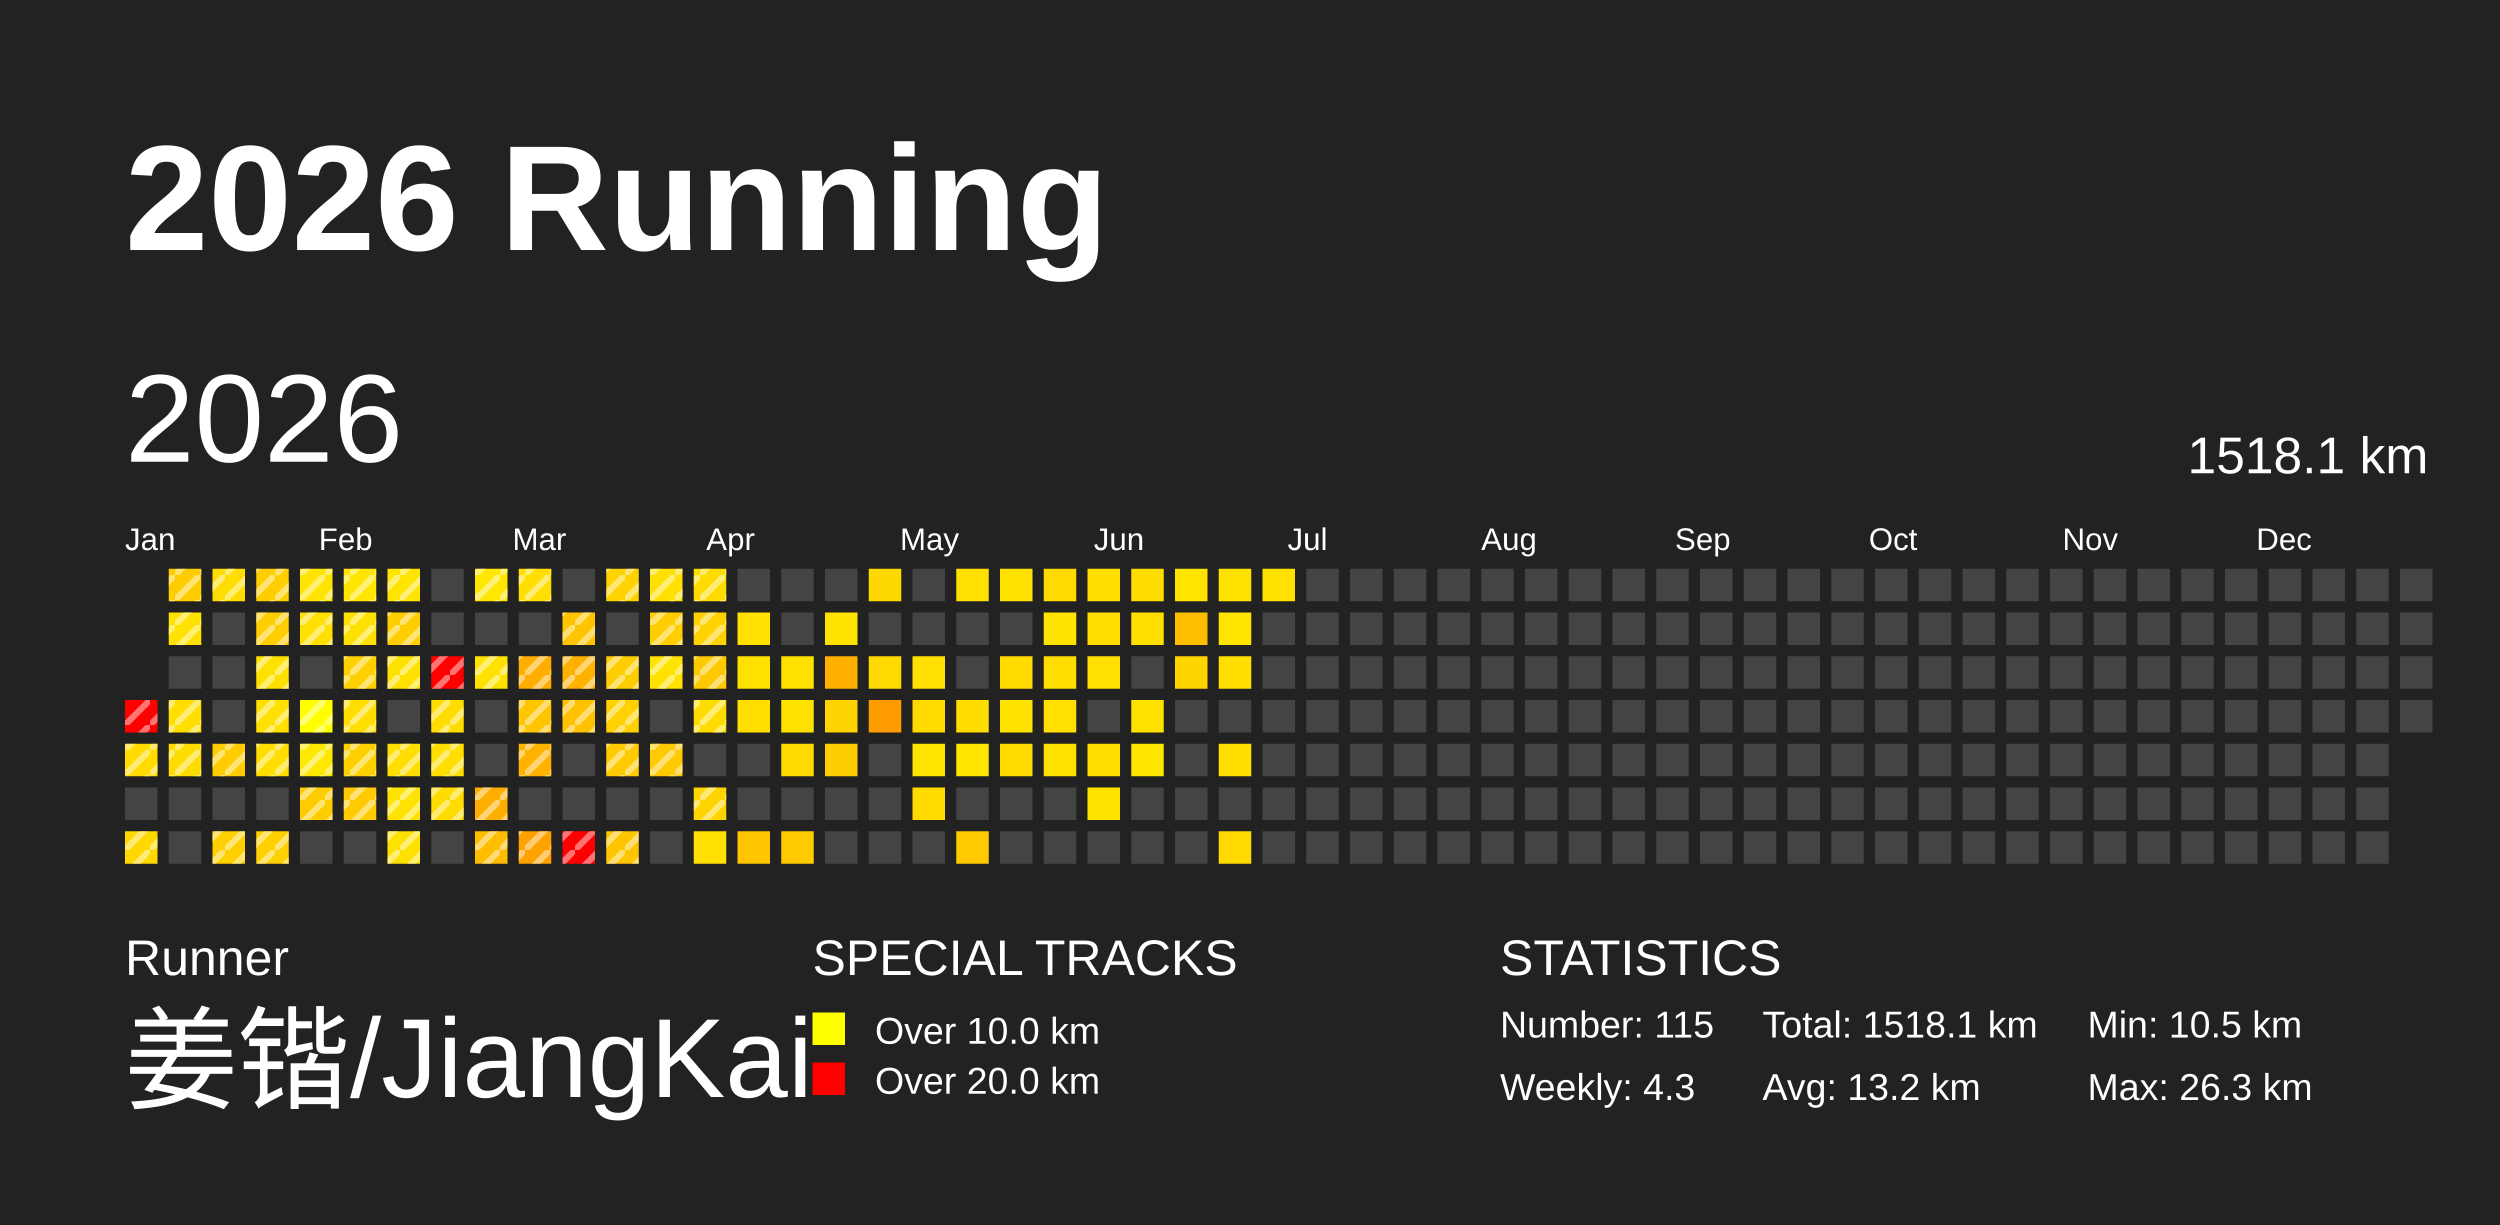
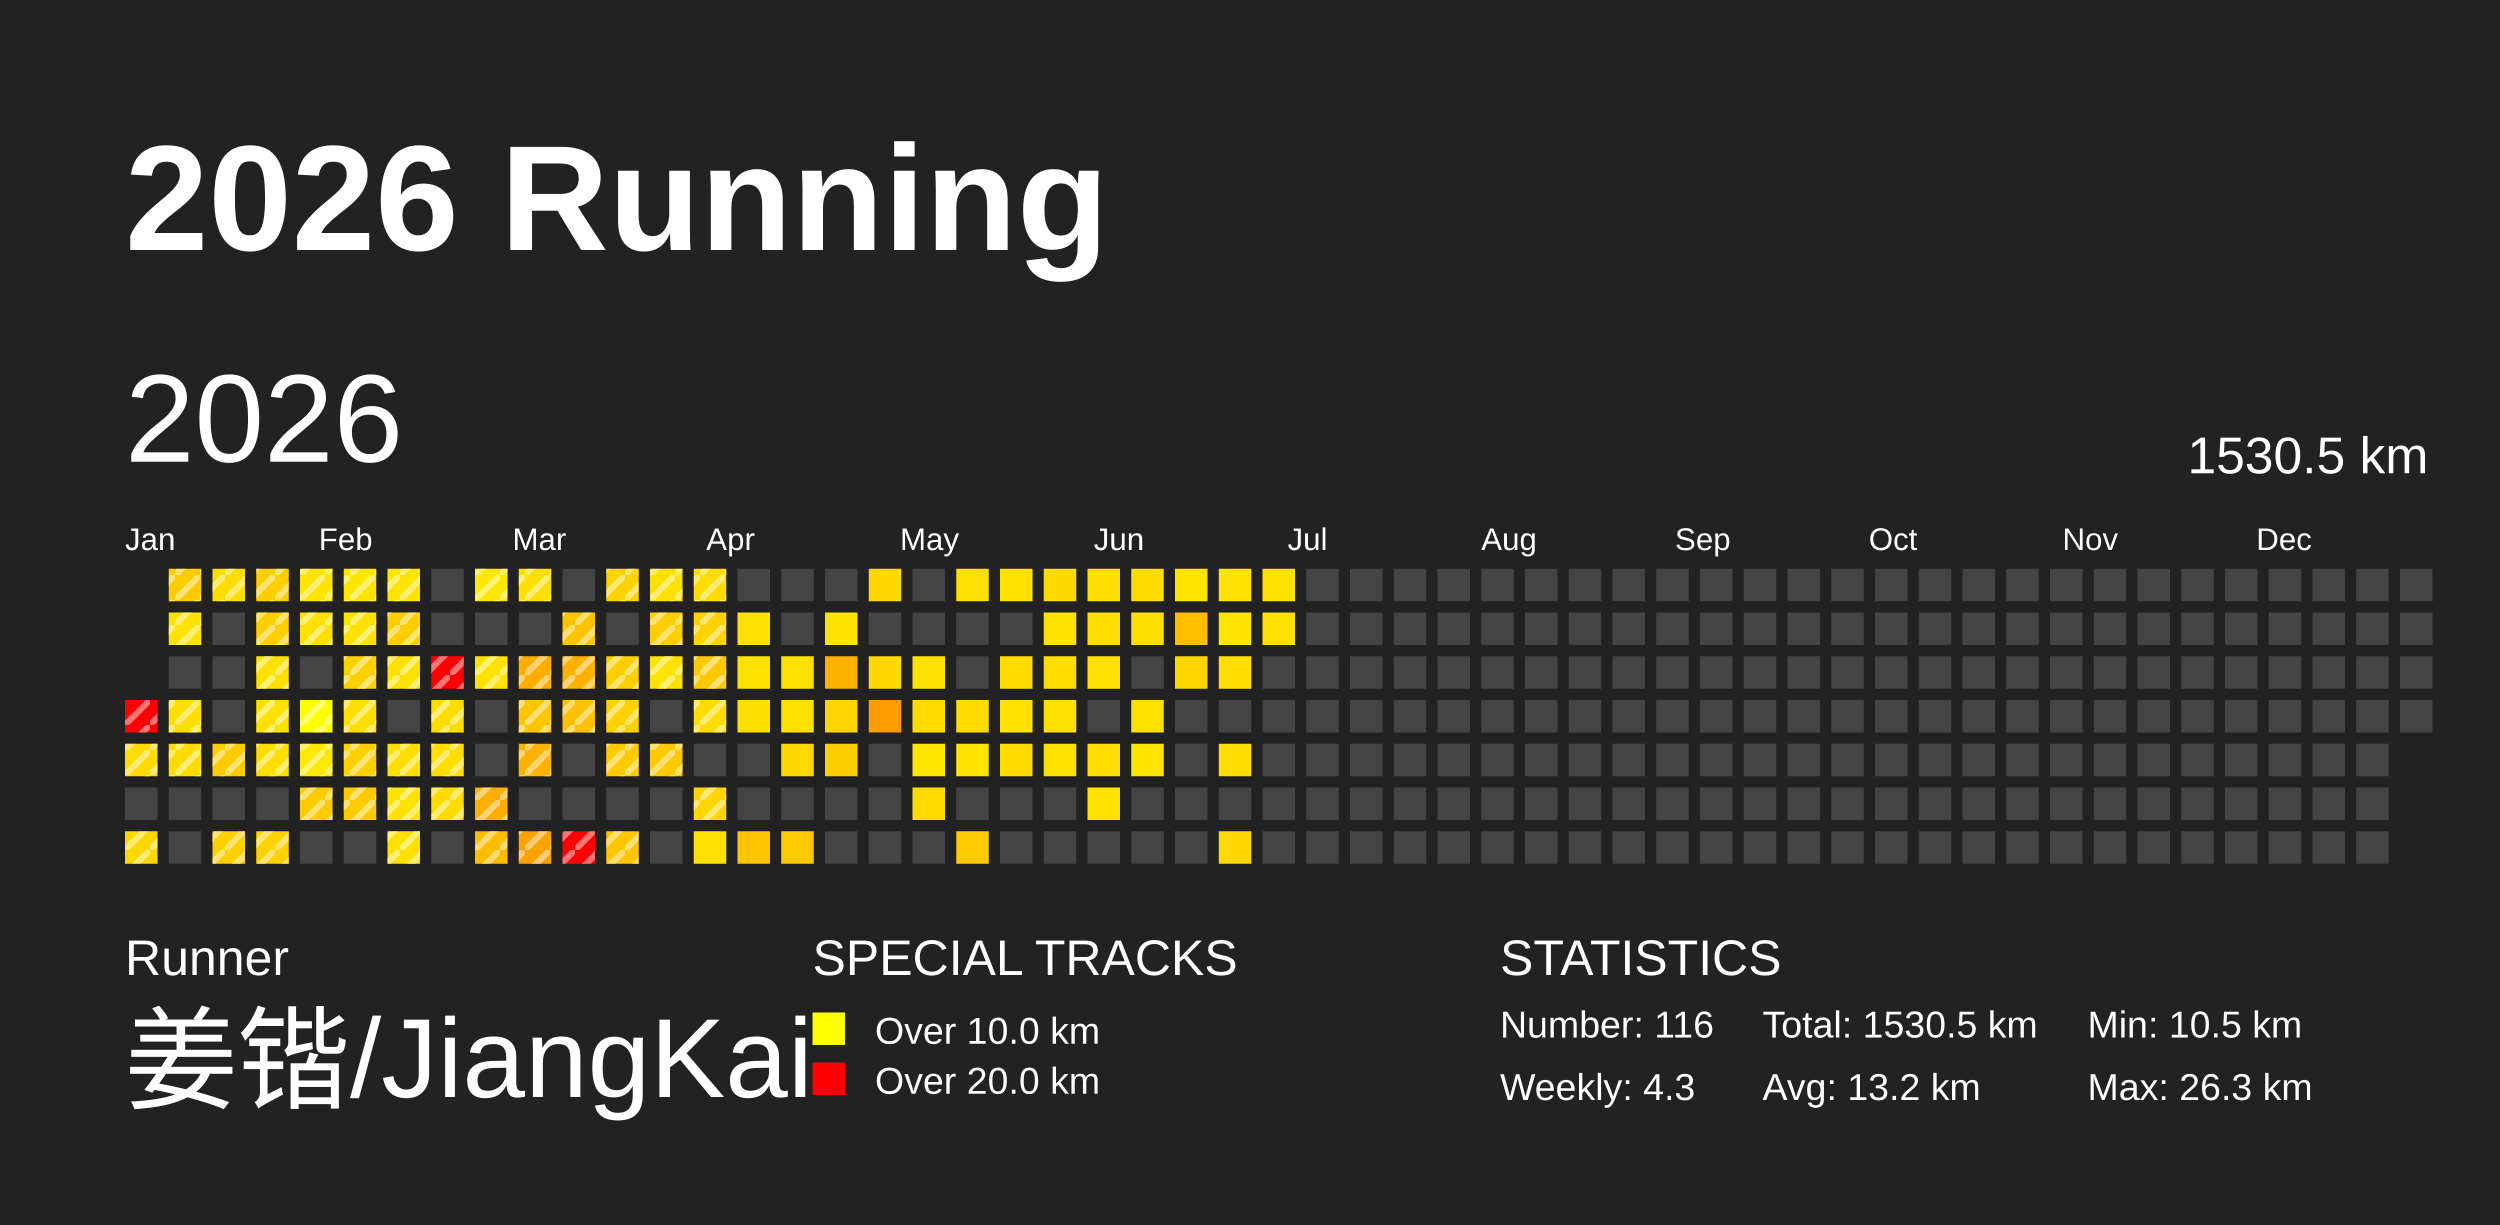
<svg xmlns="http://www.w3.org/2000/svg" baseProfile="full" height="98mm" version="1.1" viewBox="0,0,200,98" width="200mm">
  <defs>
    <pattern height="2" id="indoor-stripe" patternUnits="userSpaceOnUse" width="2">
      <line stroke="white" stroke-opacity="0.45" stroke-width="0.5" x1="0" x2="2" y1="2" y2="0" />
    </pattern>
  </defs>
  <rect fill="#222222" height="98" width="200" x="0" y="0" />
  <text fill="#FFFFFF" style="font-size:12px; font-family:Arial; font-weight:bold;" x="10" y="20">2026 Running</text>
  <text fill="#FFFFFF" style="font-size:4px; font-family:Arial" x="10" y="78">Runner</text>
  <text fill="#FFFFFF" style="font-size:9px; font-family:Arial" x="10" y="88">姜锴/JiangKai</text>
  <text fill="#FFFFFF" style="font-size:4px; font-family:Arial" x="65" y="78">SPECIAL TRACKS</text>
  <rect fill="yellow" height="2.6" width="2.6" x="65" y="81" />
  <text fill="#FFFFFF" style="font-size:3px; font-family:Arial" x="70" y="83.5">Over 10.0 km</text>
  <rect fill="red" height="2.6" width="2.6" x="65" y="85" />
  <text fill="#FFFFFF" style="font-size:3px; font-family:Arial" x="70" y="87.5">Over 20.0 km</text>
  <text fill="#FFFFFF" style="font-size:4px; font-family:Arial" x="120" y="78">STATISTICS</text>
-   <text fill="#FFFFFF" style="font-size:3px; font-family:Arial" x="120" y="83">Number: 115</text>
+   <text fill="#FFFFFF" style="font-size:3px; font-family:Arial" x="120" y="83">Number: 116</text>
  <text fill="#FFFFFF" style="font-size:3px; font-family:Arial" x="120" y="88">Weekly: 4.3</text>
-   <text fill="#FFFFFF" style="font-size:3px; font-family:Arial" x="141" y="83">Total: 1518.1 km</text>
+   <text fill="#FFFFFF" style="font-size:3px; font-family:Arial" x="141" y="83">Total: 1530.5 km</text>
  <text fill="#FFFFFF" style="font-size:3px; font-family:Arial" x="141" y="88">Avg: 13.2 km</text>
  <text fill="#FFFFFF" style="font-size:3px; font-family:Arial" x="167" y="83">Min: 10.5 km</text>
  <text fill="#FFFFFF" style="font-size:3px; font-family:Arial" x="167" y="88">Max: 26.3 km</text>
  <text dominant-baseline="hanging" fill="#FFFFFF" style="font-size:10.0px; font-family:Arial;" x="10" y="30">2026</text>
-   <text dominant-baseline="hanging" fill="#FFFFFF" style="font-size:4.125px; font-family:Arial;" x="175" y="35">1518.1 km</text>
+   <text dominant-baseline="hanging" fill="#FFFFFF" style="font-size:4.125px; font-family:Arial;" x="175" y="35">1530.5 km</text>
  <text fill="#FFFFFF" style="font-size:2.5px; font-family:Arial" x="10.0" y="44">Jan</text>
  <text fill="#FFFFFF" style="font-size:2.5px; font-family:Arial" x="25.5" y="44">Feb</text>
  <text fill="#FFFFFF" style="font-size:2.5px; font-family:Arial" x="41.0" y="44">Mar</text>
  <text fill="#FFFFFF" style="font-size:2.5px; font-family:Arial" x="56.5" y="44">Apr</text>
  <text fill="#FFFFFF" style="font-size:2.5px; font-family:Arial" x="72.0" y="44">May</text>
  <text fill="#FFFFFF" style="font-size:2.5px; font-family:Arial" x="87.5" y="44">Jun</text>
  <text fill="#FFFFFF" style="font-size:2.5px; font-family:Arial" x="103.0" y="44">Jul</text>
  <text fill="#FFFFFF" style="font-size:2.5px; font-family:Arial" x="118.5" y="44">Aug</text>
  <text fill="#FFFFFF" style="font-size:2.5px; font-family:Arial" x="134.0" y="44">Sep</text>
  <text fill="#FFFFFF" style="font-size:2.5px; font-family:Arial" x="149.5" y="44">Oct</text>
  <text fill="#FFFFFF" style="font-size:2.5px; font-family:Arial" x="165.0" y="44">Nov</text>
  <text fill="#FFFFFF" style="font-size:2.5px; font-family:Arial" x="180.5" y="44">Dec</text>
  <rect fill="red" height="2.6" width="2.6" x="10.0" y="56.0" />
  <rect fill="url(#indoor-stripe)" height="2.6" style="pointer-events: none;" width="2.6" x="10.0" y="56.0" />
  <rect fill="#ffdb00" height="2.6" width="2.6" x="10.0" y="59.5" />
  <rect fill="url(#indoor-stripe)" height="2.6" style="pointer-events: none;" width="2.6" x="10.0" y="59.5" />
  <rect fill="#444444" height="2.6" width="2.6" x="10.0" y="63.0" />
  <rect fill="#ffd800" height="2.6" width="2.6" x="10.0" y="66.5" />
  <rect fill="url(#indoor-stripe)" height="2.6" style="pointer-events: none;" width="2.6" x="10.0" y="66.5" />
  <rect fill="#ffcc00" height="2.6" width="2.6" x="13.5" y="45.5" />
  <rect fill="url(#indoor-stripe)" height="2.6" style="pointer-events: none;" width="2.6" x="13.5" y="45.5" />
  <rect fill="#ffe200" height="2.6" width="2.6" x="13.5" y="49.0" />
  <rect fill="url(#indoor-stripe)" height="2.6" style="pointer-events: none;" width="2.6" x="13.5" y="49.0" />
  <rect fill="#444444" height="2.6" width="2.6" x="13.5" y="52.5" />
  <rect fill="#ffde00" height="2.6" width="2.6" x="13.5" y="56.0" />
  <rect fill="url(#indoor-stripe)" height="2.6" style="pointer-events: none;" width="2.6" x="13.5" y="56.0" />
  <rect fill="#ffdc00" height="2.6" width="2.6" x="13.5" y="59.5" />
  <rect fill="url(#indoor-stripe)" height="2.6" style="pointer-events: none;" width="2.6" x="13.5" y="59.5" />
  <rect fill="#444444" height="2.6" width="2.6" x="13.5" y="63.0" />
  <rect fill="#444444" height="2.6" width="2.6" x="13.5" y="66.5" />
  <rect fill="#ffdd00" height="2.6" width="2.6" x="17.0" y="45.5" />
  <rect fill="url(#indoor-stripe)" height="2.6" style="pointer-events: none;" width="2.6" x="17.0" y="45.5" />
  <rect fill="#444444" height="2.6" width="2.6" x="17.0" y="49.0" />
  <rect fill="#444444" height="2.6" width="2.6" x="17.0" y="52.5" />
  <rect fill="#444444" height="2.6" width="2.6" x="17.0" y="56.0" />
  <rect fill="#ffcc00" height="2.6" width="2.6" x="17.0" y="59.5" />
  <rect fill="url(#indoor-stripe)" height="2.6" style="pointer-events: none;" width="2.6" x="17.0" y="59.5" />
  <rect fill="#444444" height="2.6" width="2.6" x="17.0" y="63.0" />
  <rect fill="#ffcf00" height="2.6" width="2.6" x="17.0" y="66.5" />
  <rect fill="url(#indoor-stripe)" height="2.6" style="pointer-events: none;" width="2.6" x="17.0" y="66.5" />
  <rect fill="#ffce00" height="2.6" width="2.6" x="20.5" y="45.5" />
  <rect fill="url(#indoor-stripe)" height="2.6" style="pointer-events: none;" width="2.6" x="20.5" y="45.5" />
  <rect fill="#ffce00" height="2.6" width="2.6" x="20.5" y="49.0" />
  <rect fill="url(#indoor-stripe)" height="2.6" style="pointer-events: none;" width="2.6" x="20.5" y="49.0" />
  <rect fill="#ffe100" height="2.6" width="2.6" x="20.5" y="52.5" />
  <rect fill="url(#indoor-stripe)" height="2.6" style="pointer-events: none;" width="2.6" x="20.5" y="52.5" />
  <rect fill="#ffe000" height="2.6" width="2.6" x="20.5" y="56.0" />
  <rect fill="url(#indoor-stripe)" height="2.6" style="pointer-events: none;" width="2.6" x="20.5" y="56.0" />
  <rect fill="#ffde00" height="2.6" width="2.6" x="20.5" y="59.5" />
  <rect fill="url(#indoor-stripe)" height="2.6" style="pointer-events: none;" width="2.6" x="20.5" y="59.5" />
  <rect fill="#444444" height="2.6" width="2.6" x="20.5" y="63.0" />
  <rect fill="#ffd100" height="2.6" width="2.6" x="20.5" y="66.5" />
  <rect fill="url(#indoor-stripe)" height="2.6" style="pointer-events: none;" width="2.6" x="20.5" y="66.5" />
  <rect fill="#ffe400" height="2.6" width="2.6" x="24.0" y="45.5" />
  <rect fill="url(#indoor-stripe)" height="2.6" style="pointer-events: none;" width="2.6" x="24.0" y="45.5" />
  <rect fill="#ffe000" height="2.6" width="2.6" x="24.0" y="49.0" />
  <rect fill="url(#indoor-stripe)" height="2.6" style="pointer-events: none;" width="2.6" x="24.0" y="49.0" />
  <rect fill="#444444" height="2.6" width="2.6" x="24.0" y="52.5" />
  <rect fill="#ffff00" height="2.6" width="2.6" x="24.0" y="56.0" />
  <rect fill="url(#indoor-stripe)" height="2.6" style="pointer-events: none;" width="2.6" x="24.0" y="56.0" />
  <rect fill="#ffe800" height="2.6" width="2.6" x="24.0" y="59.5" />
  <rect fill="url(#indoor-stripe)" height="2.6" style="pointer-events: none;" width="2.6" x="24.0" y="59.5" />
  <rect fill="#ffcc00" height="2.6" width="2.6" x="24.0" y="63.0" />
  <rect fill="url(#indoor-stripe)" height="2.6" style="pointer-events: none;" width="2.6" x="24.0" y="63.0" />
  <rect fill="#444444" height="2.6" width="2.6" x="24.0" y="66.5" />
  <rect fill="#ffe500" height="2.6" width="2.6" x="27.5" y="45.5" />
  <rect fill="url(#indoor-stripe)" height="2.6" style="pointer-events: none;" width="2.6" x="27.5" y="45.5" />
  <rect fill="#ffe100" height="2.6" width="2.6" x="27.5" y="49.0" />
  <rect fill="url(#indoor-stripe)" height="2.6" style="pointer-events: none;" width="2.6" x="27.5" y="49.0" />
  <rect fill="#ffd000" height="2.6" width="2.6" x="27.5" y="52.5" />
  <rect fill="url(#indoor-stripe)" height="2.6" style="pointer-events: none;" width="2.6" x="27.5" y="52.5" />
  <rect fill="#ffde00" height="2.6" width="2.6" x="27.5" y="56.0" />
  <rect fill="url(#indoor-stripe)" height="2.6" style="pointer-events: none;" width="2.6" x="27.5" y="56.0" />
  <rect fill="#ffd000" height="2.6" width="2.6" x="27.5" y="59.5" />
  <rect fill="url(#indoor-stripe)" height="2.6" style="pointer-events: none;" width="2.6" x="27.5" y="59.5" />
  <rect fill="#ffcb00" height="2.6" width="2.6" x="27.5" y="63.0" />
  <rect fill="url(#indoor-stripe)" height="2.6" style="pointer-events: none;" width="2.6" x="27.5" y="63.0" />
  <rect fill="#444444" height="2.6" width="2.6" x="27.5" y="66.5" />
  <rect fill="#ffe400" height="2.6" width="2.6" x="31.0" y="45.5" />
  <rect fill="url(#indoor-stripe)" height="2.6" style="pointer-events: none;" width="2.6" x="31.0" y="45.5" />
  <rect fill="#ffce00" height="2.6" width="2.6" x="31.0" y="49.0" />
  <rect fill="url(#indoor-stripe)" height="2.6" style="pointer-events: none;" width="2.6" x="31.0" y="49.0" />
  <rect fill="#ffe100" height="2.6" width="2.6" x="31.0" y="52.5" />
  <rect fill="url(#indoor-stripe)" height="2.6" style="pointer-events: none;" width="2.6" x="31.0" y="52.5" />
  <rect fill="#444444" height="2.6" width="2.6" x="31.0" y="56.0" />
  <rect fill="#ffde00" height="2.6" width="2.6" x="31.0" y="59.5" />
  <rect fill="url(#indoor-stripe)" height="2.6" style="pointer-events: none;" width="2.6" x="31.0" y="59.5" />
  <rect fill="#ffe300" height="2.6" width="2.6" x="31.0" y="63.0" />
  <rect fill="url(#indoor-stripe)" height="2.6" style="pointer-events: none;" width="2.6" x="31.0" y="63.0" />
  <rect fill="#ffe100" height="2.6" width="2.6" x="31.0" y="66.5" />
  <rect fill="url(#indoor-stripe)" height="2.6" style="pointer-events: none;" width="2.6" x="31.0" y="66.5" />
  <rect fill="#444444" height="2.6" width="2.6" x="34.5" y="45.5" />
  <rect fill="#444444" height="2.6" width="2.6" x="34.5" y="49.0" />
  <rect fill="red" height="2.6" width="2.6" x="34.5" y="52.5" />
  <rect fill="url(#indoor-stripe)" height="2.6" style="pointer-events: none;" width="2.6" x="34.5" y="52.5" />
  <rect fill="#ffdd00" height="2.6" width="2.6" x="34.5" y="56.0" />
  <rect fill="url(#indoor-stripe)" height="2.6" style="pointer-events: none;" width="2.6" x="34.5" y="56.0" />
  <rect fill="#ffde00" height="2.6" width="2.6" x="34.5" y="59.5" />
  <rect fill="url(#indoor-stripe)" height="2.6" style="pointer-events: none;" width="2.6" x="34.5" y="59.5" />
  <rect fill="#ffdc00" height="2.6" width="2.6" x="34.5" y="63.0" />
  <rect fill="url(#indoor-stripe)" height="2.6" style="pointer-events: none;" width="2.6" x="34.5" y="63.0" />
  <rect fill="#444444" height="2.6" width="2.6" x="34.5" y="66.5" />
  <rect fill="#ffe700" height="2.6" width="2.6" x="38.0" y="45.5" />
  <rect fill="url(#indoor-stripe)" height="2.6" style="pointer-events: none;" width="2.6" x="38.0" y="45.5" />
  <rect fill="#444444" height="2.6" width="2.6" x="38.0" y="49.0" />
  <rect fill="#ffe200" height="2.6" width="2.6" x="38.0" y="52.5" />
  <rect fill="url(#indoor-stripe)" height="2.6" style="pointer-events: none;" width="2.6" x="38.0" y="52.5" />
  <rect fill="#444444" height="2.6" width="2.6" x="38.0" y="56.0" />
  <rect fill="#444444" height="2.6" width="2.6" x="38.0" y="59.5" />
  <rect fill="#ffae00" height="2.6" width="2.6" x="38.0" y="63.0" />
  <rect fill="url(#indoor-stripe)" height="2.6" style="pointer-events: none;" width="2.6" x="38.0" y="63.0" />
  <rect fill="#ffbd00" height="2.6" width="2.6" x="38.0" y="66.5" />
  <rect fill="url(#indoor-stripe)" height="2.6" style="pointer-events: none;" width="2.6" x="38.0" y="66.5" />
  <rect fill="#ffde00" height="2.6" width="2.6" x="41.5" y="45.5" />
  <rect fill="url(#indoor-stripe)" height="2.6" style="pointer-events: none;" width="2.6" x="41.5" y="45.5" />
  <rect fill="#444444" height="2.6" width="2.6" x="41.5" y="49.0" />
  <rect fill="#ffae00" height="2.6" width="2.6" x="41.5" y="52.5" />
  <rect fill="url(#indoor-stripe)" height="2.6" style="pointer-events: none;" width="2.6" x="41.5" y="52.5" />
  <rect fill="#ffc500" height="2.6" width="2.6" x="41.5" y="56.0" />
  <rect fill="url(#indoor-stripe)" height="2.6" style="pointer-events: none;" width="2.6" x="41.5" y="56.0" />
  <rect fill="#ffb300" height="2.6" width="2.6" x="41.5" y="59.5" />
  <rect fill="url(#indoor-stripe)" height="2.6" style="pointer-events: none;" width="2.6" x="41.5" y="59.5" />
  <rect fill="#444444" height="2.6" width="2.6" x="41.5" y="63.0" />
  <rect fill="#ffa200" height="2.6" width="2.6" x="41.5" y="66.5" />
  <rect fill="url(#indoor-stripe)" height="2.6" style="pointer-events: none;" width="2.6" x="41.5" y="66.5" />
  <rect fill="#444444" height="2.6" width="2.6" x="45.0" y="45.5" />
  <rect fill="#ffc400" height="2.6" width="2.6" x="45.0" y="49.0" />
  <rect fill="url(#indoor-stripe)" height="2.6" style="pointer-events: none;" width="2.6" x="45.0" y="49.0" />
  <rect fill="#ffb100" height="2.6" width="2.6" x="45.0" y="52.5" />
  <rect fill="url(#indoor-stripe)" height="2.6" style="pointer-events: none;" width="2.6" x="45.0" y="52.5" />
  <rect fill="#ffc100" height="2.6" width="2.6" x="45.0" y="56.0" />
  <rect fill="url(#indoor-stripe)" height="2.6" style="pointer-events: none;" width="2.6" x="45.0" y="56.0" />
  <rect fill="#444444" height="2.6" width="2.6" x="45.0" y="59.5" />
  <rect fill="#444444" height="2.6" width="2.6" x="45.0" y="63.0" />
  <rect fill="red" height="2.6" width="2.6" x="45.0" y="66.5" />
  <rect fill="url(#indoor-stripe)" height="2.6" style="pointer-events: none;" width="2.6" x="45.0" y="66.5" />
  <rect fill="#ffd300" height="2.6" width="2.6" x="48.5" y="45.5" />
  <rect fill="url(#indoor-stripe)" height="2.6" style="pointer-events: none;" width="2.6" x="48.5" y="45.5" />
  <rect fill="#444444" height="2.6" width="2.6" x="48.5" y="49.0" />
  <rect fill="#ffce00" height="2.6" width="2.6" x="48.5" y="52.5" />
  <rect fill="url(#indoor-stripe)" height="2.6" style="pointer-events: none;" width="2.6" x="48.5" y="52.5" />
  <rect fill="#ffd100" height="2.6" width="2.6" x="48.5" y="56.0" />
  <rect fill="url(#indoor-stripe)" height="2.6" style="pointer-events: none;" width="2.6" x="48.5" y="56.0" />
  <rect fill="#ffcb00" height="2.6" width="2.6" x="48.5" y="59.5" />
  <rect fill="url(#indoor-stripe)" height="2.6" style="pointer-events: none;" width="2.6" x="48.5" y="59.5" />
  <rect fill="#444444" height="2.6" width="2.6" x="48.5" y="63.0" />
  <rect fill="#ffc500" height="2.6" width="2.6" x="48.5" y="66.5" />
  <rect fill="url(#indoor-stripe)" height="2.6" style="pointer-events: none;" width="2.6" x="48.5" y="66.5" />
  <rect fill="#ffe000" height="2.6" width="2.6" x="52.0" y="45.5" />
  <rect fill="url(#indoor-stripe)" height="2.6" style="pointer-events: none;" width="2.6" x="52.0" y="45.5" />
  <rect fill="#ffce00" height="2.6" width="2.6" x="52.0" y="49.0" />
  <rect fill="url(#indoor-stripe)" height="2.6" style="pointer-events: none;" width="2.6" x="52.0" y="49.0" />
  <rect fill="#ffe200" height="2.6" width="2.6" x="52.0" y="52.5" />
  <rect fill="url(#indoor-stripe)" height="2.6" style="pointer-events: none;" width="2.6" x="52.0" y="52.5" />
  <rect fill="#444444" height="2.6" width="2.6" x="52.0" y="56.0" />
  <rect fill="#ffca00" height="2.6" width="2.6" x="52.0" y="59.5" />
  <rect fill="url(#indoor-stripe)" height="2.6" style="pointer-events: none;" width="2.6" x="52.0" y="59.5" />
  <rect fill="#444444" height="2.6" width="2.6" x="52.0" y="63.0" />
  <rect fill="#444444" height="2.6" width="2.6" x="52.0" y="66.5" />
  <rect fill="#ffdc00" height="2.6" width="2.6" x="55.5" y="45.5" />
  <rect fill="url(#indoor-stripe)" height="2.6" style="pointer-events: none;" width="2.6" x="55.5" y="45.5" />
  <rect fill="#ffd200" height="2.6" width="2.6" x="55.5" y="49.0" />
  <rect fill="url(#indoor-stripe)" height="2.6" style="pointer-events: none;" width="2.6" x="55.5" y="49.0" />
  <rect fill="#ffc900" height="2.6" width="2.6" x="55.5" y="52.5" />
  <rect fill="url(#indoor-stripe)" height="2.6" style="pointer-events: none;" width="2.6" x="55.5" y="52.5" />
  <rect fill="#ffdc00" height="2.6" width="2.6" x="55.5" y="56.0" />
  <rect fill="url(#indoor-stripe)" height="2.6" style="pointer-events: none;" width="2.6" x="55.5" y="56.0" />
  <rect fill="#444444" height="2.6" width="2.6" x="55.5" y="59.5" />
  <rect fill="#ffd500" height="2.6" width="2.6" x="55.5" y="63.0" />
  <rect fill="url(#indoor-stripe)" height="2.6" style="pointer-events: none;" width="2.6" x="55.5" y="63.0" />
  <rect fill="#ffe000" height="2.6" width="2.6" x="55.5" y="66.5" />
  <rect fill="#444444" height="2.6" width="2.6" x="59.0" y="45.5" />
  <rect fill="#ffe000" height="2.6" width="2.6" x="59.0" y="49.0" />
  <rect fill="#ffe100" height="2.6" width="2.6" x="59.0" y="52.5" />
  <rect fill="#ffdf00" height="2.6" width="2.6" x="59.0" y="56.0" />
  <rect fill="#444444" height="2.6" width="2.6" x="59.0" y="59.5" />
  <rect fill="#444444" height="2.6" width="2.6" x="59.0" y="63.0" />
  <rect fill="#ffc500" height="2.6" width="2.6" x="59.0" y="66.5" />
  <rect fill="#444444" height="2.6" width="2.6" x="62.5" y="45.5" />
  <rect fill="#444444" height="2.6" width="2.6" x="62.5" y="49.0" />
  <rect fill="#ffe100" height="2.6" width="2.6" x="62.5" y="52.5" />
  <rect fill="#ffe100" height="2.6" width="2.6" x="62.5" y="56.0" />
  <rect fill="#ffda00" height="2.6" width="2.6" x="62.5" y="59.5" />
  <rect fill="#444444" height="2.6" width="2.6" x="62.5" y="63.0" />
  <rect fill="#ffca00" height="2.6" width="2.6" x="62.5" y="66.5" />
  <rect fill="#444444" height="2.6" width="2.6" x="66.0" y="45.5" />
  <rect fill="#ffe300" height="2.6" width="2.6" x="66.0" y="49.0" />
  <rect fill="#ffb000" height="2.6" width="2.6" x="66.0" y="52.5" />
  <rect fill="#ffd400" height="2.6" width="2.6" x="66.0" y="56.0" />
  <rect fill="#ffce00" height="2.6" width="2.6" x="66.0" y="59.5" />
  <rect fill="#444444" height="2.6" width="2.6" x="66.0" y="63.0" />
  <rect fill="#444444" height="2.6" width="2.6" x="66.0" y="66.5" />
  <rect fill="#ffd800" height="2.6" width="2.6" x="69.5" y="45.5" />
  <rect fill="#444444" height="2.6" width="2.6" x="69.5" y="49.0" />
  <rect fill="#ffd900" height="2.6" width="2.6" x="69.5" y="52.5" />
  <rect fill="#ff9c00" height="2.6" width="2.6" x="69.5" y="56.0" />
  <rect fill="#444444" height="2.6" width="2.6" x="69.5" y="59.5" />
  <rect fill="#444444" height="2.6" width="2.6" x="69.5" y="63.0" />
  <rect fill="#444444" height="2.6" width="2.6" x="69.5" y="66.5" />
  <rect fill="#444444" height="2.6" width="2.6" x="73.0" y="45.5" />
  <rect fill="#444444" height="2.6" width="2.6" x="73.0" y="49.0" />
  <rect fill="#ffe000" height="2.6" width="2.6" x="73.0" y="52.5" />
  <rect fill="#ffdb00" height="2.6" width="2.6" x="73.0" y="56.0" />
  <rect fill="#ffe400" height="2.6" width="2.6" x="73.0" y="59.5" />
  <rect fill="#ffdb00" height="2.6" width="2.6" x="73.0" y="63.0" />
  <rect fill="#444444" height="2.6" width="2.6" x="73.0" y="66.5" />
  <rect fill="#ffe000" height="2.6" width="2.6" x="76.5" y="45.5" />
  <rect fill="#444444" height="2.6" width="2.6" x="76.5" y="49.0" />
  <rect fill="#444444" height="2.6" width="2.6" x="76.5" y="52.5" />
  <rect fill="#ffdc00" height="2.6" width="2.6" x="76.5" y="56.0" />
  <rect fill="#ffe400" height="2.6" width="2.6" x="76.5" y="59.5" />
  <rect fill="#444444" height="2.6" width="2.6" x="76.5" y="63.0" />
  <rect fill="#ffca00" height="2.6" width="2.6" x="76.5" y="66.5" />
  <rect fill="#ffe100" height="2.6" width="2.6" x="80.0" y="45.5" />
  <rect fill="#444444" height="2.6" width="2.6" x="80.0" y="49.0" />
  <rect fill="#ffdb00" height="2.6" width="2.6" x="80.0" y="52.5" />
  <rect fill="#ffe200" height="2.6" width="2.6" x="80.0" y="56.0" />
  <rect fill="#ffdc00" height="2.6" width="2.6" x="80.0" y="59.5" />
  <rect fill="#444444" height="2.6" width="2.6" x="80.0" y="63.0" />
  <rect fill="#444444" height="2.6" width="2.6" x="80.0" y="66.5" />
  <rect fill="#ffda00" height="2.6" width="2.6" x="83.5" y="45.5" />
  <rect fill="#ffe300" height="2.6" width="2.6" x="83.5" y="49.0" />
  <rect fill="#ffdd00" height="2.6" width="2.6" x="83.5" y="52.5" />
  <rect fill="#ffe000" height="2.6" width="2.6" x="83.5" y="56.0" />
  <rect fill="#ffe100" height="2.6" width="2.6" x="83.5" y="59.5" />
  <rect fill="#444444" height="2.6" width="2.6" x="83.5" y="63.0" />
  <rect fill="#444444" height="2.6" width="2.6" x="83.5" y="66.5" />
  <rect fill="#ffde00" height="2.6" width="2.6" x="87.0" y="45.5" />
  <rect fill="#ffdd00" height="2.6" width="2.6" x="87.0" y="49.0" />
  <rect fill="#ffe000" height="2.6" width="2.6" x="87.0" y="52.5" />
  <rect fill="#444444" height="2.6" width="2.6" x="87.0" y="56.0" />
  <rect fill="#ffde00" height="2.6" width="2.6" x="87.0" y="59.5" />
  <rect fill="#ffe300" height="2.6" width="2.6" x="87.0" y="63.0" />
  <rect fill="#444444" height="2.6" width="2.6" x="87.0" y="66.5" />
  <rect fill="#ffdc00" height="2.6" width="2.6" x="90.5" y="45.5" />
  <rect fill="#ffdf00" height="2.6" width="2.6" x="90.5" y="49.0" />
  <rect fill="#444444" height="2.6" width="2.6" x="90.5" y="52.5" />
  <rect fill="#ffe100" height="2.6" width="2.6" x="90.5" y="56.0" />
  <rect fill="#ffe400" height="2.6" width="2.6" x="90.5" y="59.5" />
  <rect fill="#444444" height="2.6" width="2.6" x="90.5" y="63.0" />
  <rect fill="#444444" height="2.6" width="2.6" x="90.5" y="66.5" />
  <rect fill="#ffe400" height="2.6" width="2.6" x="94.0" y="45.5" />
  <rect fill="#ffbd00" height="2.6" width="2.6" x="94.0" y="49.0" />
  <rect fill="#ffd500" height="2.6" width="2.6" x="94.0" y="52.5" />
  <rect fill="#444444" height="2.6" width="2.6" x="94.0" y="56.0" />
  <rect fill="#444444" height="2.6" width="2.6" x="94.0" y="59.5" />
  <rect fill="#444444" height="2.6" width="2.6" x="94.0" y="63.0" />
  <rect fill="#444444" height="2.6" width="2.6" x="94.0" y="66.5" />
  <rect fill="#ffe200" height="2.6" width="2.6" x="97.5" y="45.5" />
  <rect fill="#ffe400" height="2.6" width="2.6" x="97.5" y="49.0" />
  <rect fill="#ffde00" height="2.6" width="2.6" x="97.5" y="52.5" />
  <rect fill="#444444" height="2.6" width="2.6" x="97.5" y="56.0" />
  <rect fill="#ffde00" height="2.6" width="2.6" x="97.5" y="59.5" />
  <rect fill="#444444" height="2.6" width="2.6" x="97.5" y="63.0" />
  <rect fill="#ffd900" height="2.6" width="2.6" x="97.5" y="66.5" />
  <rect fill="#ffe100" height="2.6" width="2.6" x="101.0" y="45.5" />
-   <rect fill="#444444" height="2.6" width="2.6" x="101.0" y="49.0" />
+   <rect fill="#ffe000" height="2.6" width="2.6" x="101.0" y="49.0" />
  <rect fill="#444444" height="2.6" width="2.6" x="101.0" y="52.5" />
  <rect fill="#444444" height="2.6" width="2.6" x="101.0" y="56.0" />
  <rect fill="#444444" height="2.6" width="2.6" x="101.0" y="59.5" />
  <rect fill="#444444" height="2.6" width="2.6" x="101.0" y="63.0" />
  <rect fill="#444444" height="2.6" width="2.6" x="101.0" y="66.5" />
  <rect fill="#444444" height="2.6" width="2.6" x="104.5" y="45.5" />
  <rect fill="#444444" height="2.6" width="2.6" x="104.5" y="49.0" />
  <rect fill="#444444" height="2.6" width="2.6" x="104.5" y="52.5" />
  <rect fill="#444444" height="2.6" width="2.6" x="104.5" y="56.0" />
  <rect fill="#444444" height="2.6" width="2.6" x="104.5" y="59.5" />
  <rect fill="#444444" height="2.6" width="2.6" x="104.5" y="63.0" />
  <rect fill="#444444" height="2.6" width="2.6" x="104.5" y="66.5" />
  <rect fill="#444444" height="2.6" width="2.6" x="108.0" y="45.5" />
  <rect fill="#444444" height="2.6" width="2.6" x="108.0" y="49.0" />
  <rect fill="#444444" height="2.6" width="2.6" x="108.0" y="52.5" />
  <rect fill="#444444" height="2.6" width="2.6" x="108.0" y="56.0" />
  <rect fill="#444444" height="2.6" width="2.6" x="108.0" y="59.5" />
  <rect fill="#444444" height="2.6" width="2.6" x="108.0" y="63.0" />
  <rect fill="#444444" height="2.6" width="2.6" x="108.0" y="66.5" />
  <rect fill="#444444" height="2.6" width="2.6" x="111.5" y="45.5" />
  <rect fill="#444444" height="2.6" width="2.6" x="111.5" y="49.0" />
  <rect fill="#444444" height="2.6" width="2.6" x="111.5" y="52.5" />
  <rect fill="#444444" height="2.6" width="2.6" x="111.5" y="56.0" />
  <rect fill="#444444" height="2.6" width="2.6" x="111.5" y="59.5" />
  <rect fill="#444444" height="2.6" width="2.6" x="111.5" y="63.0" />
  <rect fill="#444444" height="2.6" width="2.6" x="111.5" y="66.5" />
  <rect fill="#444444" height="2.6" width="2.6" x="115.0" y="45.5" />
  <rect fill="#444444" height="2.6" width="2.6" x="115.0" y="49.0" />
  <rect fill="#444444" height="2.6" width="2.6" x="115.0" y="52.5" />
  <rect fill="#444444" height="2.6" width="2.6" x="115.0" y="56.0" />
  <rect fill="#444444" height="2.6" width="2.6" x="115.0" y="59.5" />
  <rect fill="#444444" height="2.6" width="2.6" x="115.0" y="63.0" />
  <rect fill="#444444" height="2.6" width="2.6" x="115.0" y="66.5" />
  <rect fill="#444444" height="2.6" width="2.6" x="118.5" y="45.5" />
  <rect fill="#444444" height="2.6" width="2.6" x="118.5" y="49.0" />
  <rect fill="#444444" height="2.6" width="2.6" x="118.5" y="52.5" />
  <rect fill="#444444" height="2.6" width="2.6" x="118.5" y="56.0" />
  <rect fill="#444444" height="2.6" width="2.6" x="118.5" y="59.5" />
  <rect fill="#444444" height="2.6" width="2.6" x="118.5" y="63.0" />
  <rect fill="#444444" height="2.6" width="2.6" x="118.5" y="66.5" />
  <rect fill="#444444" height="2.6" width="2.6" x="122.0" y="45.5" />
  <rect fill="#444444" height="2.6" width="2.6" x="122.0" y="49.0" />
  <rect fill="#444444" height="2.6" width="2.6" x="122.0" y="52.5" />
  <rect fill="#444444" height="2.6" width="2.6" x="122.0" y="56.0" />
  <rect fill="#444444" height="2.6" width="2.6" x="122.0" y="59.5" />
  <rect fill="#444444" height="2.6" width="2.6" x="122.0" y="63.0" />
  <rect fill="#444444" height="2.6" width="2.6" x="122.0" y="66.5" />
  <rect fill="#444444" height="2.6" width="2.6" x="125.5" y="45.5" />
  <rect fill="#444444" height="2.6" width="2.6" x="125.5" y="49.0" />
  <rect fill="#444444" height="2.6" width="2.6" x="125.5" y="52.5" />
  <rect fill="#444444" height="2.6" width="2.6" x="125.5" y="56.0" />
  <rect fill="#444444" height="2.6" width="2.6" x="125.5" y="59.5" />
  <rect fill="#444444" height="2.6" width="2.6" x="125.5" y="63.0" />
  <rect fill="#444444" height="2.6" width="2.6" x="125.5" y="66.5" />
  <rect fill="#444444" height="2.6" width="2.6" x="129.0" y="45.5" />
  <rect fill="#444444" height="2.6" width="2.6" x="129.0" y="49.0" />
  <rect fill="#444444" height="2.6" width="2.6" x="129.0" y="52.5" />
  <rect fill="#444444" height="2.6" width="2.6" x="129.0" y="56.0" />
  <rect fill="#444444" height="2.6" width="2.6" x="129.0" y="59.5" />
  <rect fill="#444444" height="2.6" width="2.6" x="129.0" y="63.0" />
  <rect fill="#444444" height="2.6" width="2.6" x="129.0" y="66.5" />
  <rect fill="#444444" height="2.6" width="2.6" x="132.5" y="45.5" />
  <rect fill="#444444" height="2.6" width="2.6" x="132.5" y="49.0" />
  <rect fill="#444444" height="2.6" width="2.6" x="132.5" y="52.5" />
  <rect fill="#444444" height="2.6" width="2.6" x="132.5" y="56.0" />
  <rect fill="#444444" height="2.6" width="2.6" x="132.5" y="59.5" />
  <rect fill="#444444" height="2.6" width="2.6" x="132.5" y="63.0" />
  <rect fill="#444444" height="2.6" width="2.6" x="132.5" y="66.5" />
  <rect fill="#444444" height="2.6" width="2.6" x="136.0" y="45.5" />
  <rect fill="#444444" height="2.6" width="2.6" x="136.0" y="49.0" />
  <rect fill="#444444" height="2.6" width="2.6" x="136.0" y="52.5" />
  <rect fill="#444444" height="2.6" width="2.6" x="136.0" y="56.0" />
  <rect fill="#444444" height="2.6" width="2.6" x="136.0" y="59.5" />
  <rect fill="#444444" height="2.6" width="2.6" x="136.0" y="63.0" />
  <rect fill="#444444" height="2.6" width="2.6" x="136.0" y="66.5" />
  <rect fill="#444444" height="2.6" width="2.6" x="139.5" y="45.5" />
  <rect fill="#444444" height="2.6" width="2.6" x="139.5" y="49.0" />
  <rect fill="#444444" height="2.6" width="2.6" x="139.5" y="52.5" />
  <rect fill="#444444" height="2.6" width="2.6" x="139.5" y="56.0" />
  <rect fill="#444444" height="2.6" width="2.6" x="139.5" y="59.5" />
  <rect fill="#444444" height="2.6" width="2.6" x="139.5" y="63.0" />
  <rect fill="#444444" height="2.6" width="2.6" x="139.5" y="66.5" />
  <rect fill="#444444" height="2.6" width="2.6" x="143.0" y="45.5" />
  <rect fill="#444444" height="2.6" width="2.6" x="143.0" y="49.0" />
  <rect fill="#444444" height="2.6" width="2.6" x="143.0" y="52.5" />
  <rect fill="#444444" height="2.6" width="2.6" x="143.0" y="56.0" />
  <rect fill="#444444" height="2.6" width="2.6" x="143.0" y="59.5" />
  <rect fill="#444444" height="2.6" width="2.6" x="143.0" y="63.0" />
  <rect fill="#444444" height="2.6" width="2.6" x="143.0" y="66.5" />
  <rect fill="#444444" height="2.6" width="2.6" x="146.5" y="45.5" />
  <rect fill="#444444" height="2.6" width="2.6" x="146.5" y="49.0" />
  <rect fill="#444444" height="2.6" width="2.6" x="146.5" y="52.5" />
  <rect fill="#444444" height="2.6" width="2.6" x="146.5" y="56.0" />
  <rect fill="#444444" height="2.6" width="2.6" x="146.5" y="59.5" />
  <rect fill="#444444" height="2.6" width="2.6" x="146.5" y="63.0" />
  <rect fill="#444444" height="2.6" width="2.6" x="146.5" y="66.5" />
  <rect fill="#444444" height="2.6" width="2.6" x="150.0" y="45.5" />
  <rect fill="#444444" height="2.6" width="2.6" x="150.0" y="49.0" />
  <rect fill="#444444" height="2.6" width="2.6" x="150.0" y="52.5" />
  <rect fill="#444444" height="2.6" width="2.6" x="150.0" y="56.0" />
  <rect fill="#444444" height="2.6" width="2.6" x="150.0" y="59.5" />
  <rect fill="#444444" height="2.6" width="2.6" x="150.0" y="63.0" />
  <rect fill="#444444" height="2.6" width="2.6" x="150.0" y="66.5" />
  <rect fill="#444444" height="2.6" width="2.6" x="153.5" y="45.5" />
  <rect fill="#444444" height="2.6" width="2.6" x="153.5" y="49.0" />
  <rect fill="#444444" height="2.6" width="2.6" x="153.5" y="52.5" />
  <rect fill="#444444" height="2.6" width="2.6" x="153.5" y="56.0" />
  <rect fill="#444444" height="2.6" width="2.6" x="153.5" y="59.5" />
  <rect fill="#444444" height="2.6" width="2.6" x="153.5" y="63.0" />
  <rect fill="#444444" height="2.6" width="2.6" x="153.5" y="66.5" />
  <rect fill="#444444" height="2.6" width="2.6" x="157.0" y="45.5" />
  <rect fill="#444444" height="2.6" width="2.6" x="157.0" y="49.0" />
  <rect fill="#444444" height="2.6" width="2.6" x="157.0" y="52.5" />
  <rect fill="#444444" height="2.6" width="2.6" x="157.0" y="56.0" />
  <rect fill="#444444" height="2.6" width="2.6" x="157.0" y="59.5" />
  <rect fill="#444444" height="2.6" width="2.6" x="157.0" y="63.0" />
  <rect fill="#444444" height="2.6" width="2.6" x="157.0" y="66.5" />
  <rect fill="#444444" height="2.6" width="2.6" x="160.5" y="45.5" />
  <rect fill="#444444" height="2.6" width="2.6" x="160.5" y="49.0" />
  <rect fill="#444444" height="2.6" width="2.6" x="160.5" y="52.5" />
  <rect fill="#444444" height="2.6" width="2.6" x="160.5" y="56.0" />
  <rect fill="#444444" height="2.6" width="2.6" x="160.5" y="59.5" />
  <rect fill="#444444" height="2.6" width="2.6" x="160.5" y="63.0" />
  <rect fill="#444444" height="2.6" width="2.6" x="160.5" y="66.5" />
  <rect fill="#444444" height="2.6" width="2.6" x="164.0" y="45.5" />
  <rect fill="#444444" height="2.6" width="2.6" x="164.0" y="49.0" />
  <rect fill="#444444" height="2.6" width="2.6" x="164.0" y="52.5" />
  <rect fill="#444444" height="2.6" width="2.6" x="164.0" y="56.0" />
  <rect fill="#444444" height="2.6" width="2.6" x="164.0" y="59.5" />
  <rect fill="#444444" height="2.6" width="2.6" x="164.0" y="63.0" />
  <rect fill="#444444" height="2.6" width="2.6" x="164.0" y="66.5" />
  <rect fill="#444444" height="2.6" width="2.6" x="167.5" y="45.5" />
  <rect fill="#444444" height="2.6" width="2.6" x="167.5" y="49.0" />
  <rect fill="#444444" height="2.6" width="2.6" x="167.5" y="52.5" />
  <rect fill="#444444" height="2.6" width="2.6" x="167.5" y="56.0" />
  <rect fill="#444444" height="2.6" width="2.6" x="167.5" y="59.5" />
  <rect fill="#444444" height="2.6" width="2.6" x="167.5" y="63.0" />
  <rect fill="#444444" height="2.6" width="2.6" x="167.5" y="66.5" />
  <rect fill="#444444" height="2.6" width="2.6" x="171.0" y="45.5" />
  <rect fill="#444444" height="2.6" width="2.6" x="171.0" y="49.0" />
  <rect fill="#444444" height="2.6" width="2.6" x="171.0" y="52.5" />
  <rect fill="#444444" height="2.6" width="2.6" x="171.0" y="56.0" />
  <rect fill="#444444" height="2.6" width="2.6" x="171.0" y="59.5" />
  <rect fill="#444444" height="2.6" width="2.6" x="171.0" y="63.0" />
  <rect fill="#444444" height="2.6" width="2.6" x="171.0" y="66.5" />
  <rect fill="#444444" height="2.6" width="2.6" x="174.5" y="45.5" />
  <rect fill="#444444" height="2.6" width="2.6" x="174.5" y="49.0" />
  <rect fill="#444444" height="2.6" width="2.6" x="174.5" y="52.5" />
  <rect fill="#444444" height="2.6" width="2.6" x="174.5" y="56.0" />
  <rect fill="#444444" height="2.6" width="2.6" x="174.5" y="59.5" />
  <rect fill="#444444" height="2.6" width="2.6" x="174.5" y="63.0" />
  <rect fill="#444444" height="2.6" width="2.6" x="174.5" y="66.5" />
  <rect fill="#444444" height="2.6" width="2.6" x="178.0" y="45.5" />
  <rect fill="#444444" height="2.6" width="2.6" x="178.0" y="49.0" />
  <rect fill="#444444" height="2.6" width="2.6" x="178.0" y="52.5" />
  <rect fill="#444444" height="2.6" width="2.6" x="178.0" y="56.0" />
  <rect fill="#444444" height="2.6" width="2.6" x="178.0" y="59.5" />
  <rect fill="#444444" height="2.6" width="2.6" x="178.0" y="63.0" />
  <rect fill="#444444" height="2.6" width="2.6" x="178.0" y="66.5" />
  <rect fill="#444444" height="2.6" width="2.6" x="181.5" y="45.5" />
  <rect fill="#444444" height="2.6" width="2.6" x="181.5" y="49.0" />
  <rect fill="#444444" height="2.6" width="2.6" x="181.5" y="52.5" />
  <rect fill="#444444" height="2.6" width="2.6" x="181.5" y="56.0" />
  <rect fill="#444444" height="2.6" width="2.6" x="181.5" y="59.5" />
  <rect fill="#444444" height="2.6" width="2.6" x="181.5" y="63.0" />
  <rect fill="#444444" height="2.6" width="2.6" x="181.5" y="66.5" />
  <rect fill="#444444" height="2.6" width="2.6" x="185.0" y="45.5" />
  <rect fill="#444444" height="2.6" width="2.6" x="185.0" y="49.0" />
  <rect fill="#444444" height="2.6" width="2.6" x="185.0" y="52.5" />
  <rect fill="#444444" height="2.6" width="2.6" x="185.0" y="56.0" />
  <rect fill="#444444" height="2.6" width="2.6" x="185.0" y="59.5" />
  <rect fill="#444444" height="2.6" width="2.6" x="185.0" y="63.0" />
  <rect fill="#444444" height="2.6" width="2.6" x="185.0" y="66.5" />
  <rect fill="#444444" height="2.6" width="2.6" x="188.5" y="45.5" />
  <rect fill="#444444" height="2.6" width="2.6" x="188.5" y="49.0" />
  <rect fill="#444444" height="2.6" width="2.6" x="188.5" y="52.5" />
  <rect fill="#444444" height="2.6" width="2.6" x="188.5" y="56.0" />
  <rect fill="#444444" height="2.6" width="2.6" x="188.5" y="59.5" />
  <rect fill="#444444" height="2.6" width="2.6" x="188.5" y="63.0" />
  <rect fill="#444444" height="2.6" width="2.6" x="188.5" y="66.5" />
  <rect fill="#444444" height="2.6" width="2.6" x="192.0" y="45.5" />
  <rect fill="#444444" height="2.6" width="2.6" x="192.0" y="49.0" />
  <rect fill="#444444" height="2.6" width="2.6" x="192.0" y="52.5" />
  <rect fill="#444444" height="2.6" width="2.6" x="192.0" y="56.0" />
</svg>
